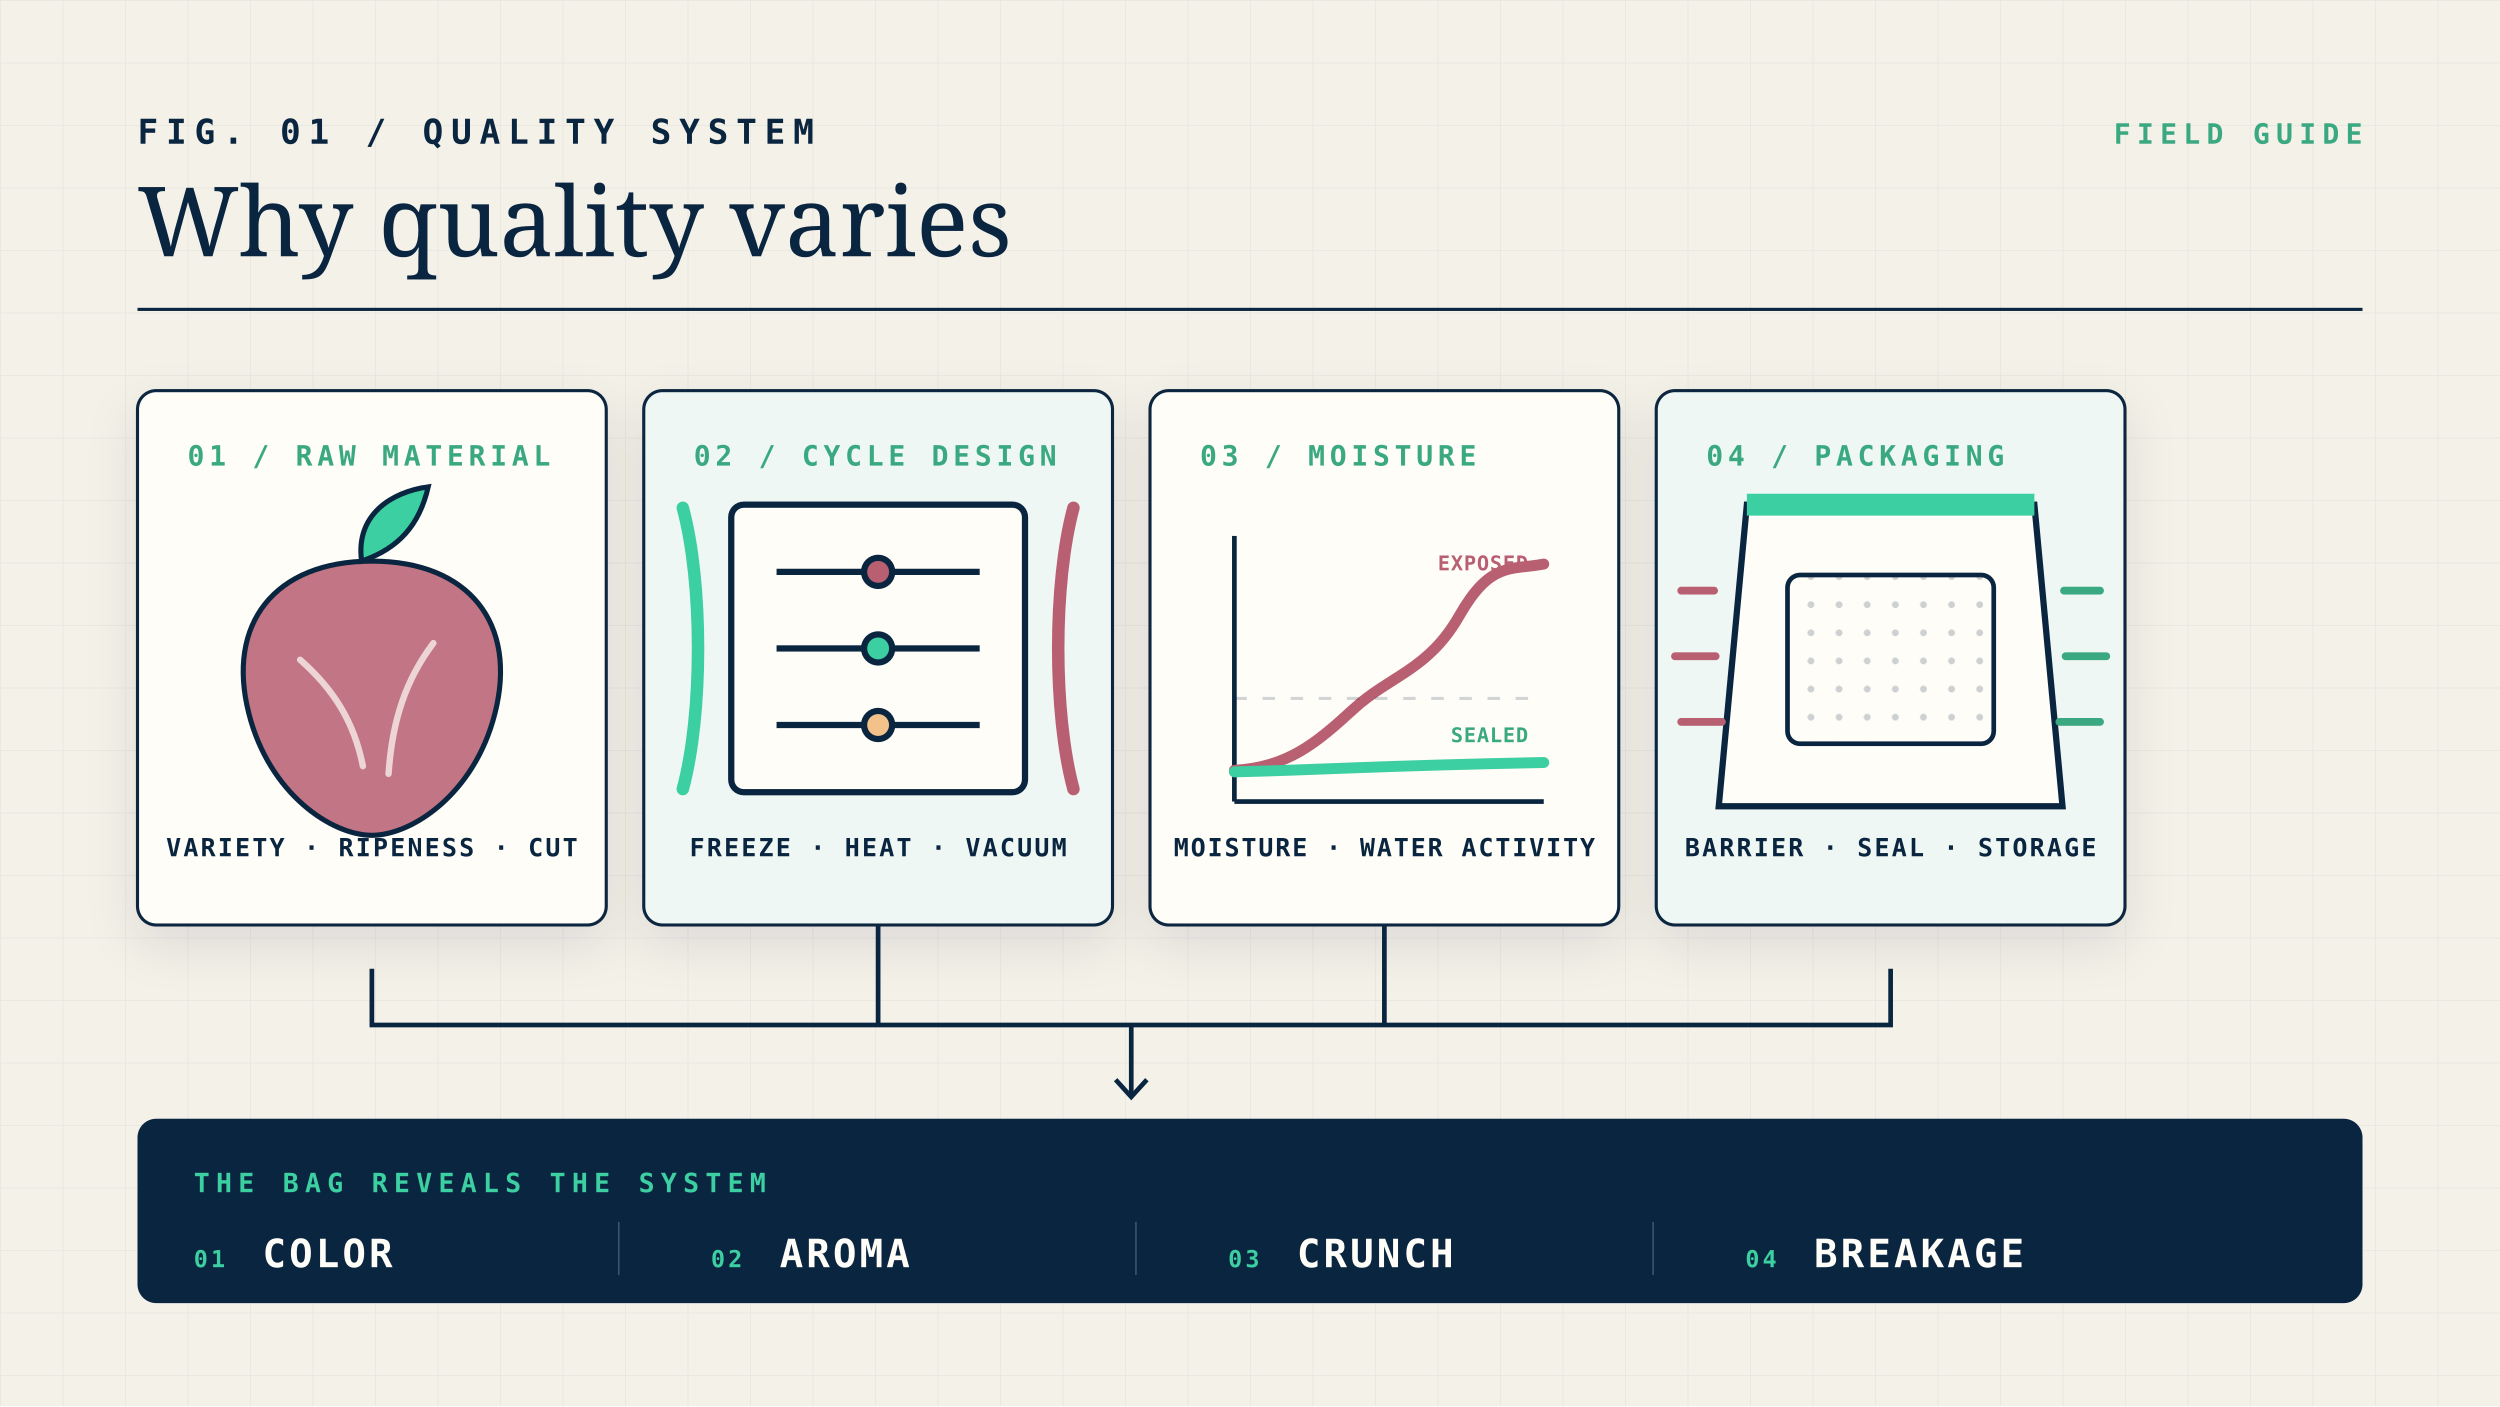
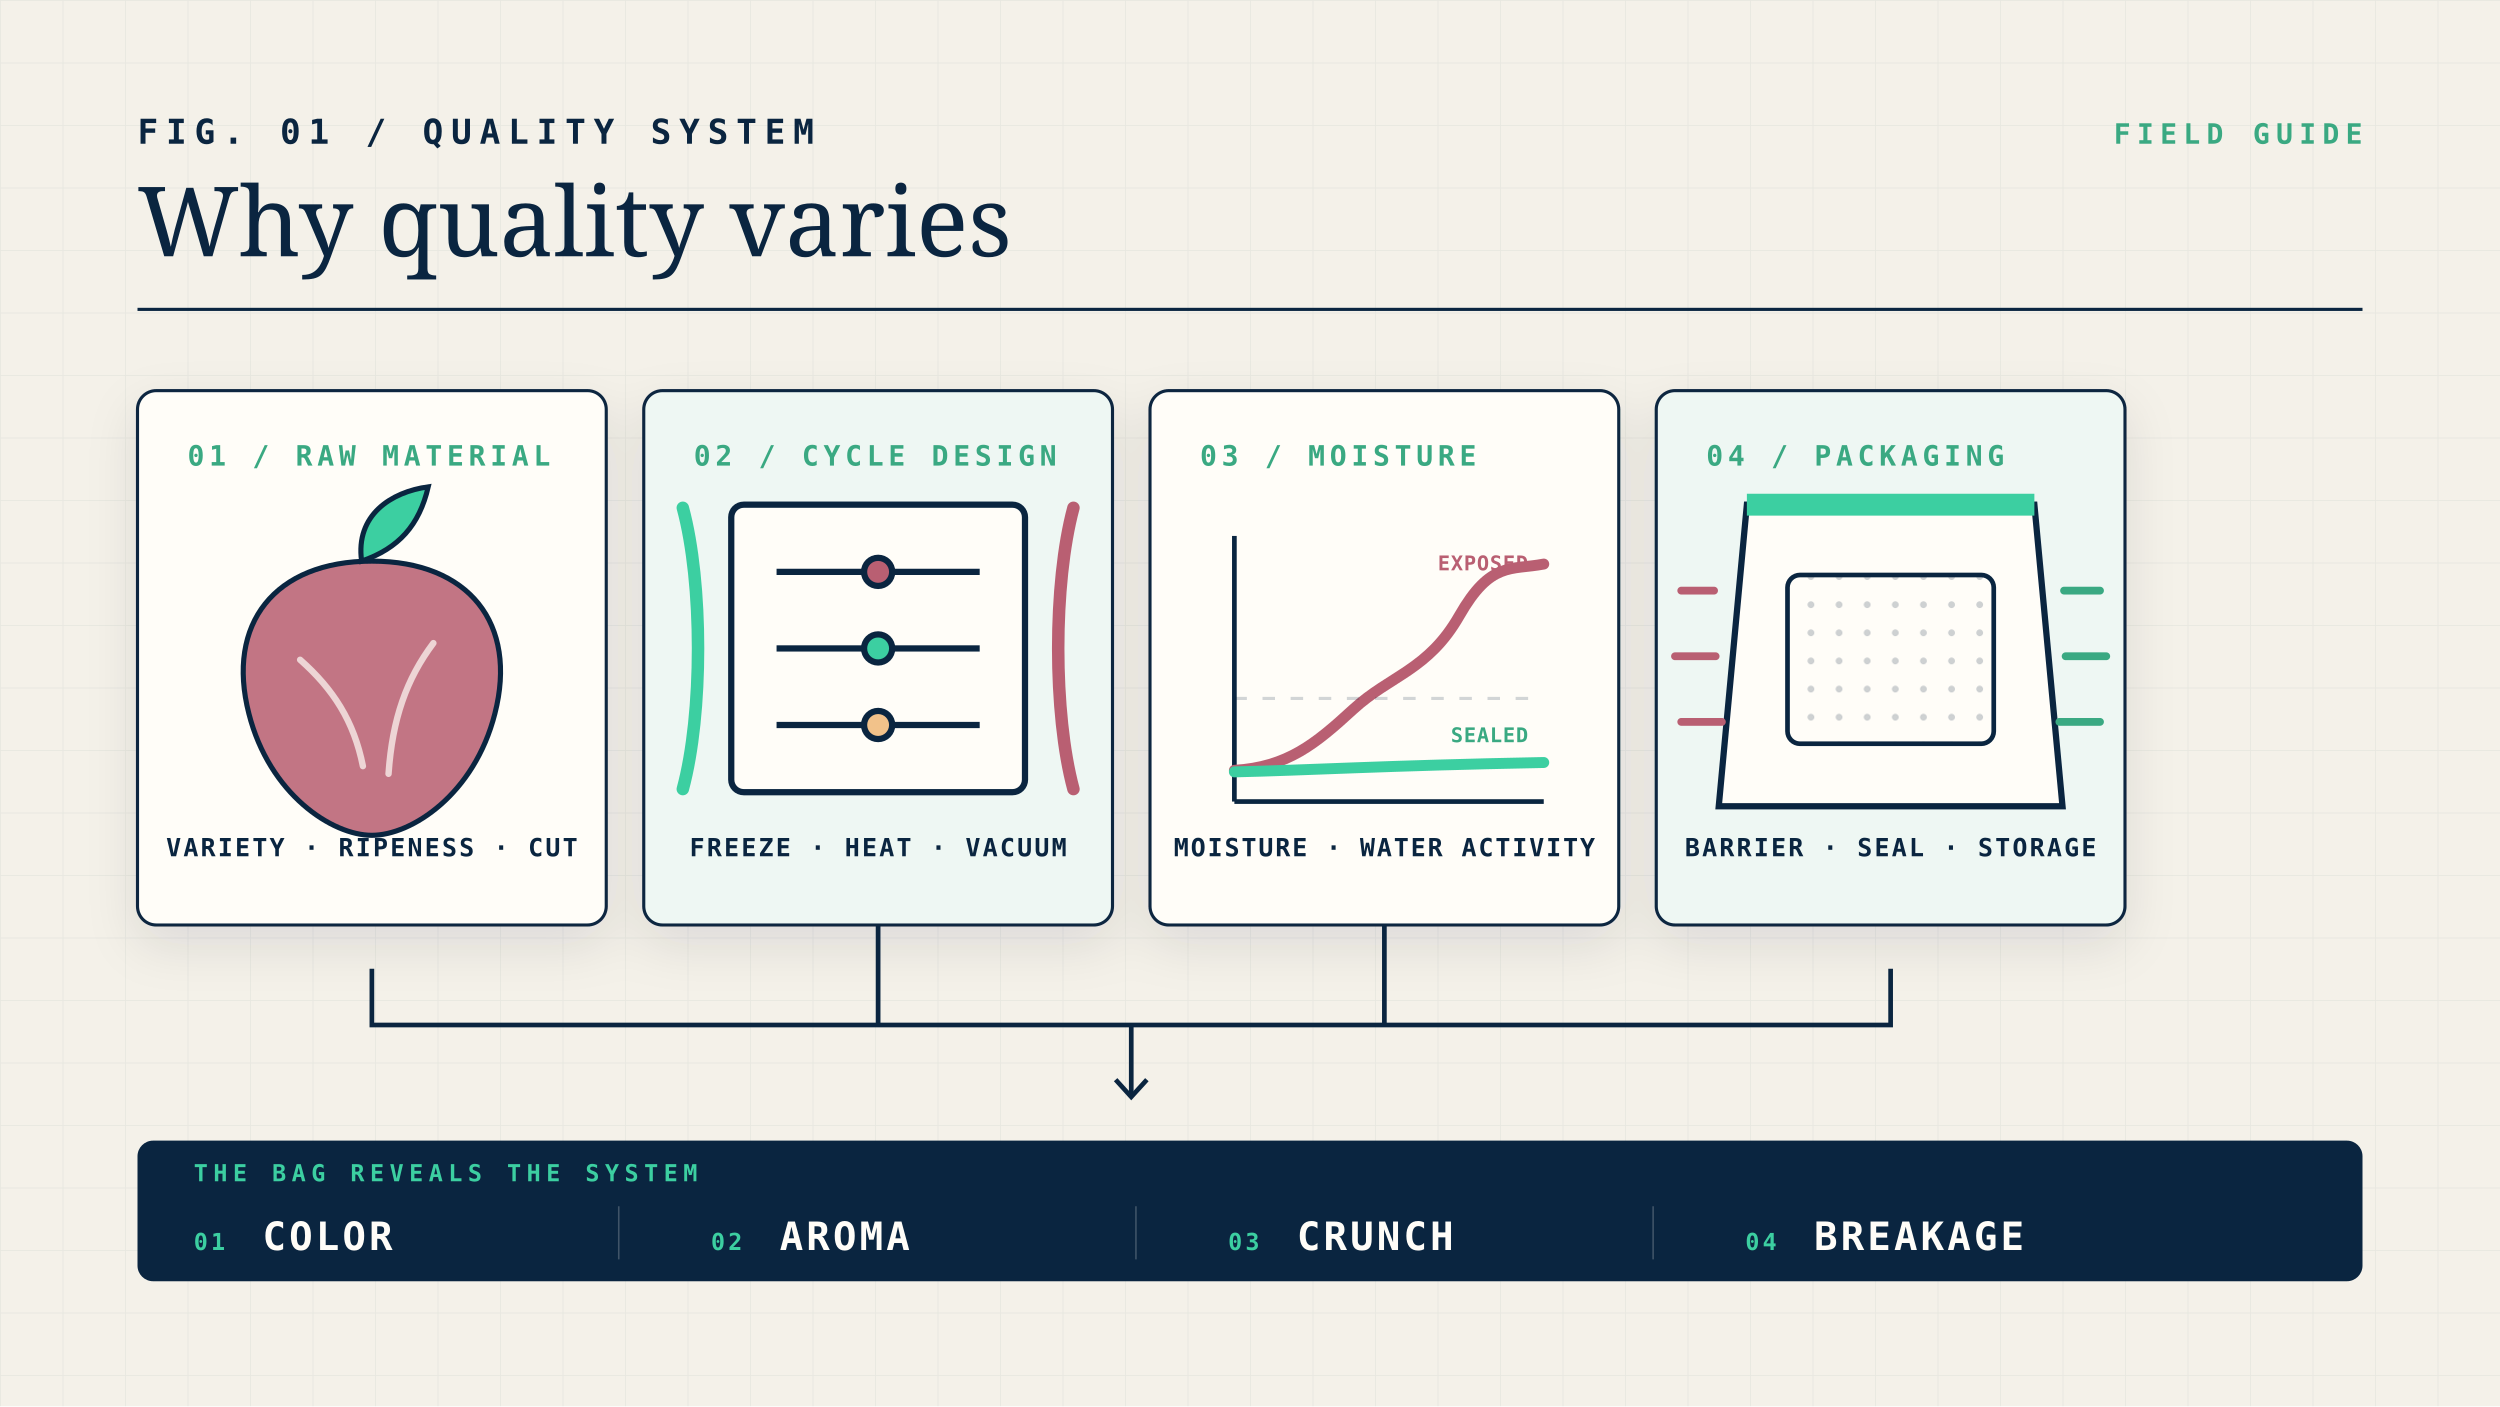
<svg xmlns="http://www.w3.org/2000/svg" viewBox="0 0 1600 900" role="img" aria-labelledby="title desc">
  <defs>
    <pattern id="grid" width="40" height="40" patternUnits="userSpaceOnUse">
      <path d="M40 0H0V40" fill="none" stroke="#0a2540" stroke-opacity=".055" stroke-width="1" />
    </pattern>
    <pattern id="dots" width="18" height="18" patternUnits="userSpaceOnUse">
      <circle cx="3" cy="3" r="2.2" fill="#0a2540" fill-opacity=".2" />
    </pattern>
    <filter id="softShadow" x="-20%" y="-20%" width="140%" height="140%">
      <feDropShadow dx="0" dy="12" stdDeviation="16" flood-color="#0a2540" flood-opacity=".10" />
    </filter>
  </defs>
  <rect width="1600" height="900" fill="#f4f1e9" />
  <rect width="1600" height="900" fill="url(#grid)" />
  <text x="88" y="92" fill="#0a2540" font-family="'JetBrains Mono', monospace" font-size="22" font-weight="700" letter-spacing="5">FIG. 01 / QUALITY SYSTEM</text>
  <text x="88" y="164" fill="#0a2540" font-family="'DM Serif Display', Georgia, serif" font-size="62">Why quality varies</text>
  <text x="1512" y="92" text-anchor="end" fill="#3aa982" font-family="'JetBrains Mono', monospace" font-size="18" font-weight="700" letter-spacing="4">FIELD GUIDE</text>
  <line x1="88" y1="198" x2="1512" y2="198" stroke="#0a2540" stroke-width="2" />
  <g filter="url(#softShadow)">
    <rect x="88" y="250" width="300" height="342" rx="12" fill="#fffdf8" stroke="#0a2540" stroke-width="2" />
    <rect x="412" y="250" width="300" height="342" rx="12" fill="#eef7f3" stroke="#0a2540" stroke-width="2" />
    <rect x="736" y="250" width="300" height="342" rx="12" fill="#fffdf8" stroke="#0a2540" stroke-width="2" />
    <rect x="1060" y="250" width="300" height="342" rx="12" fill="#eef7f3" stroke="#0a2540" stroke-width="2" />
  </g>
  <text x="120" y="298" fill="#3aa982" font-family="'JetBrains Mono', monospace" font-size="18" font-weight="700" letter-spacing="3">01 / RAW MATERIAL</text>
  <g transform="translate(238 428) scale(.82)">
    <path d="M0-84C76-84 114-35 96 35C80 98 31 130 0 130S-80 98-96 35C-114-35-76-84 0-84Z" fill="#b95f72" fill-opacity=".86" stroke="#0a2540" stroke-width="4" />
    <path d="M-8-84C-13-120 15-138 44-142C37-112 21-94-8-84Z" fill="#3ccfa1" stroke="#0a2540" stroke-width="4" />
    <path d="M-56-7C-30 16-14 41-7 76M48-20C27 8 16 39 13 82" fill="none" stroke="#fffdf8" stroke-width="5" stroke-linecap="round" opacity=".7" />
  </g>
  <text x="238" y="548" text-anchor="middle" fill="#0a2540" font-family="'JetBrains Mono', monospace" font-size="16" font-weight="700" letter-spacing="1.4">VARIETY · RIPENESS · CUT</text>
  <text x="444" y="298" fill="#3aa982" font-family="'JetBrains Mono', monospace" font-size="18" font-weight="700" letter-spacing="3">02 / CYCLE DESIGN</text>
  <g transform="translate(562 415)" fill="none" stroke="#0a2540" stroke-width="4">
    <rect x="-94" y="-92" width="188" height="184" rx="8" fill="#fffdf8" />
    <line x1="-65" y1="-49" x2="65" y2="-49" />
    <line x1="-65" y1="0" x2="65" y2="0" />
    <line x1="-65" y1="49" x2="65" y2="49" />
    <path d="M-125 90C-112 42-112-42-125-90" stroke="#3ccfa1" stroke-width="8" stroke-linecap="round" />
    <path d="M125 90C112 42 112-42 125-90" stroke="#b95f72" stroke-width="8" stroke-linecap="round" />
    <circle cx="0" cy="-49" r="9" fill="#b95f72" />
    <circle cx="0" cy="0" r="9" fill="#3ccfa1" />
    <circle cx="0" cy="49" r="9" fill="#f2c28a" />
  </g>
  <text x="562" y="548" text-anchor="middle" fill="#0a2540" font-family="'JetBrains Mono', monospace" font-size="16" font-weight="700" letter-spacing="1.4">FREEZE · HEAT · VACUUM</text>
  <text x="768" y="298" fill="#3aa982" font-family="'JetBrains Mono', monospace" font-size="18" font-weight="700" letter-spacing="3">03 / MOISTURE</text>
  <g transform="translate(790 343)">
    <line x1="0" y1="170" x2="198" y2="170" stroke="#0a2540" stroke-width="3" />
    <line x1="0" y1="0" x2="0" y2="170" stroke="#0a2540" stroke-width="3" />
    <path d="M0 150C34 148 52 133 76 111S124 86 144 51S177 22 198 18" fill="none" stroke="#b95f72" stroke-width="7" stroke-linecap="round" />
    <path d="M0 151C46 150 95 147 198 145" fill="none" stroke="#3ccfa1" stroke-width="7" stroke-linecap="round" />
    <line x1="0" y1="104" x2="198" y2="104" stroke="#0a2540" stroke-opacity=".18" stroke-width="2" stroke-dasharray="8 10" />
    <text x="188" y="22" text-anchor="end" fill="#b95f72" font-family="'JetBrains Mono', monospace" font-size="13" font-weight="700" letter-spacing=".5">EXPOSED</text>
    <text x="188" y="132" text-anchor="end" fill="#3aa982" font-family="'JetBrains Mono', monospace" font-size="13" font-weight="700" letter-spacing=".5">SEALED</text>
  </g>
  <text x="886" y="548" text-anchor="middle" fill="#0a2540" font-family="'JetBrains Mono', monospace" font-size="16" font-weight="700" letter-spacing="1.2">MOISTURE · WATER ACTIVITY</text>
  <text x="1092" y="298" fill="#3aa982" font-family="'JetBrains Mono', monospace" font-size="18" font-weight="700" letter-spacing="3">04 / PACKAGING</text>
  <g transform="translate(1210 420)">
    <path d="M-92-97H92L110 96H-110Z" fill="#fffdf8" stroke="#0a2540" stroke-width="4" />
    <path d="M-92-97H92" stroke="#3ccfa1" stroke-width="14" />
    <rect x="-66" y="-52" width="132" height="108" rx="8" fill="url(#dots)" stroke="#0a2540" stroke-width="3" />
    <path d="M-134-42H-113M-138 0H-112M-134 42H-108" stroke="#b95f72" stroke-width="5" stroke-linecap="round" />
    <path d="M134-42H111M138 0H112M134 42H108" stroke="#3aa982" stroke-width="5" stroke-linecap="round" />
  </g>
  <text x="1210" y="548" text-anchor="middle" fill="#0a2540" font-family="'JetBrains Mono', monospace" font-size="16" font-weight="700" letter-spacing="1.4">BARRIER · SEAL · STORAGE</text>
  <path d="M238 620V656H1210V620" fill="none" stroke="#0a2540" stroke-width="3" />
  <path d="M562 592V656M886 592V656" stroke="#0a2540" stroke-width="3" />
  <path d="M724 656V702" stroke="#0a2540" stroke-width="3" />
  <path d="M714 691L724 702L734 691" fill="none" stroke="#0a2540" stroke-width="3" />
-   <rect x="88" y="716" width="1424" height="118" rx="12" fill="#0a2540" />
-   <text x="124" y="763" fill="#3ccfa1" font-family="'JetBrains Mono', monospace" font-size="17" font-weight="700" letter-spacing="4">THE BAG REVEALS THE SYSTEM</text>
+   <rect x="88" y="730" width="1424" height="90" rx="10" fill="#0a2540" />
+   <text x="124" y="756" fill="#3ccfa1" font-family="'JetBrains Mono', monospace" font-size="15" font-weight="700" letter-spacing="3.5">THE BAG REVEALS THE SYSTEM</text>
  <g stroke="#fffdf8" stroke-opacity=".22" stroke-width="1">
-     <line x1="396" y1="782" x2="396" y2="816" />
-     <line x1="727" y1="782" x2="727" y2="816" />
-     <line x1="1058" y1="782" x2="1058" y2="816" />
+     <line x1="396" y1="772" x2="396" y2="806" />
+     <line x1="727" y1="772" x2="727" y2="806" />
+     <line x1="1058" y1="772" x2="1058" y2="806" />
  </g>
  <g font-family="'JetBrains Mono', monospace" font-size="25" font-weight="700" letter-spacing="2">
-     <text x="124" y="811" fill="#3ccfa1" font-size="15">01</text>
-     <text x="168" y="811" fill="#fffdf8">COLOR</text>
-     <text x="455" y="811" fill="#3ccfa1" font-size="15">02</text>
-     <text x="499" y="811" fill="#fffdf8">AROMA</text>
-     <text x="786" y="811" fill="#3ccfa1" font-size="15">03</text>
-     <text x="830" y="811" fill="#fffdf8">CRUNCH</text>
-     <text x="1117" y="811" fill="#3ccfa1" font-size="15">04</text>
-     <text x="1161" y="811" fill="#fffdf8">BREAKAGE</text>
+     <text x="124" y="800" fill="#3ccfa1" font-size="15">01</text>
+     <text x="168" y="800" fill="#fffdf8">COLOR</text>
+     <text x="455" y="800" fill="#3ccfa1" font-size="15">02</text>
+     <text x="499" y="800" fill="#fffdf8">AROMA</text>
+     <text x="786" y="800" fill="#3ccfa1" font-size="15">03</text>
+     <text x="830" y="800" fill="#fffdf8">CRUNCH</text>
+     <text x="1117" y="800" fill="#3ccfa1" font-size="15">04</text>
+     <text x="1161" y="800" fill="#fffdf8">BREAKAGE</text>
  </g>
</svg>
